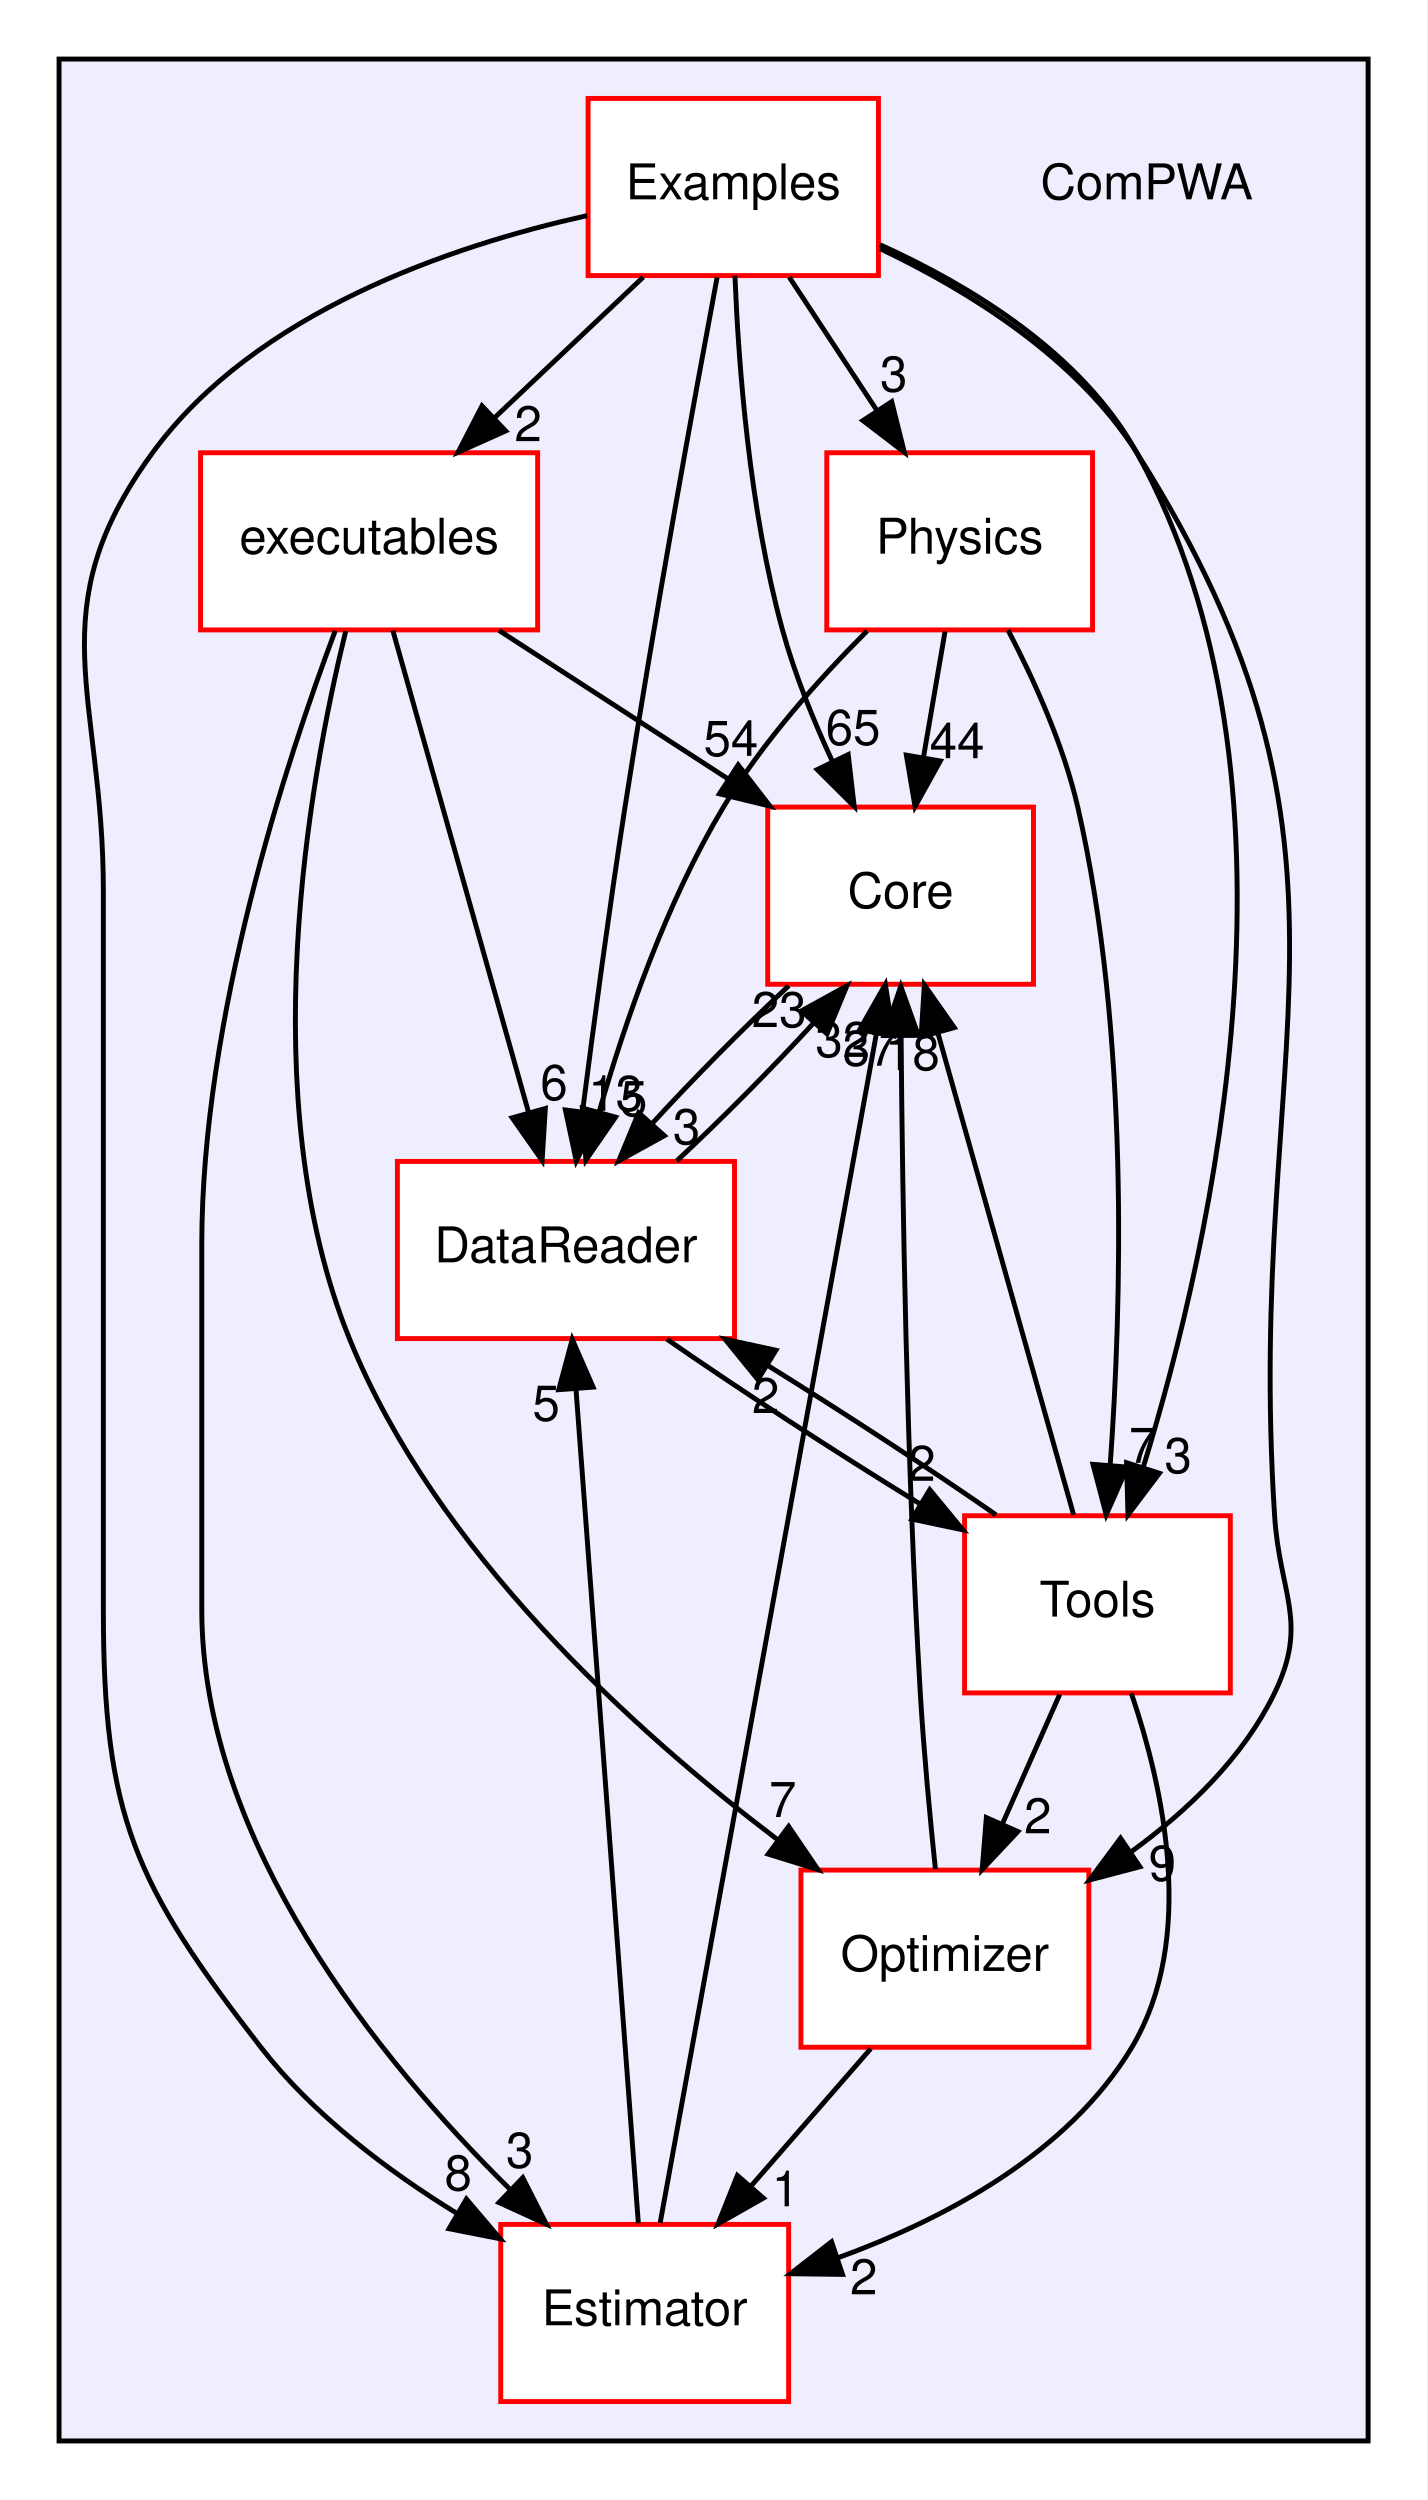
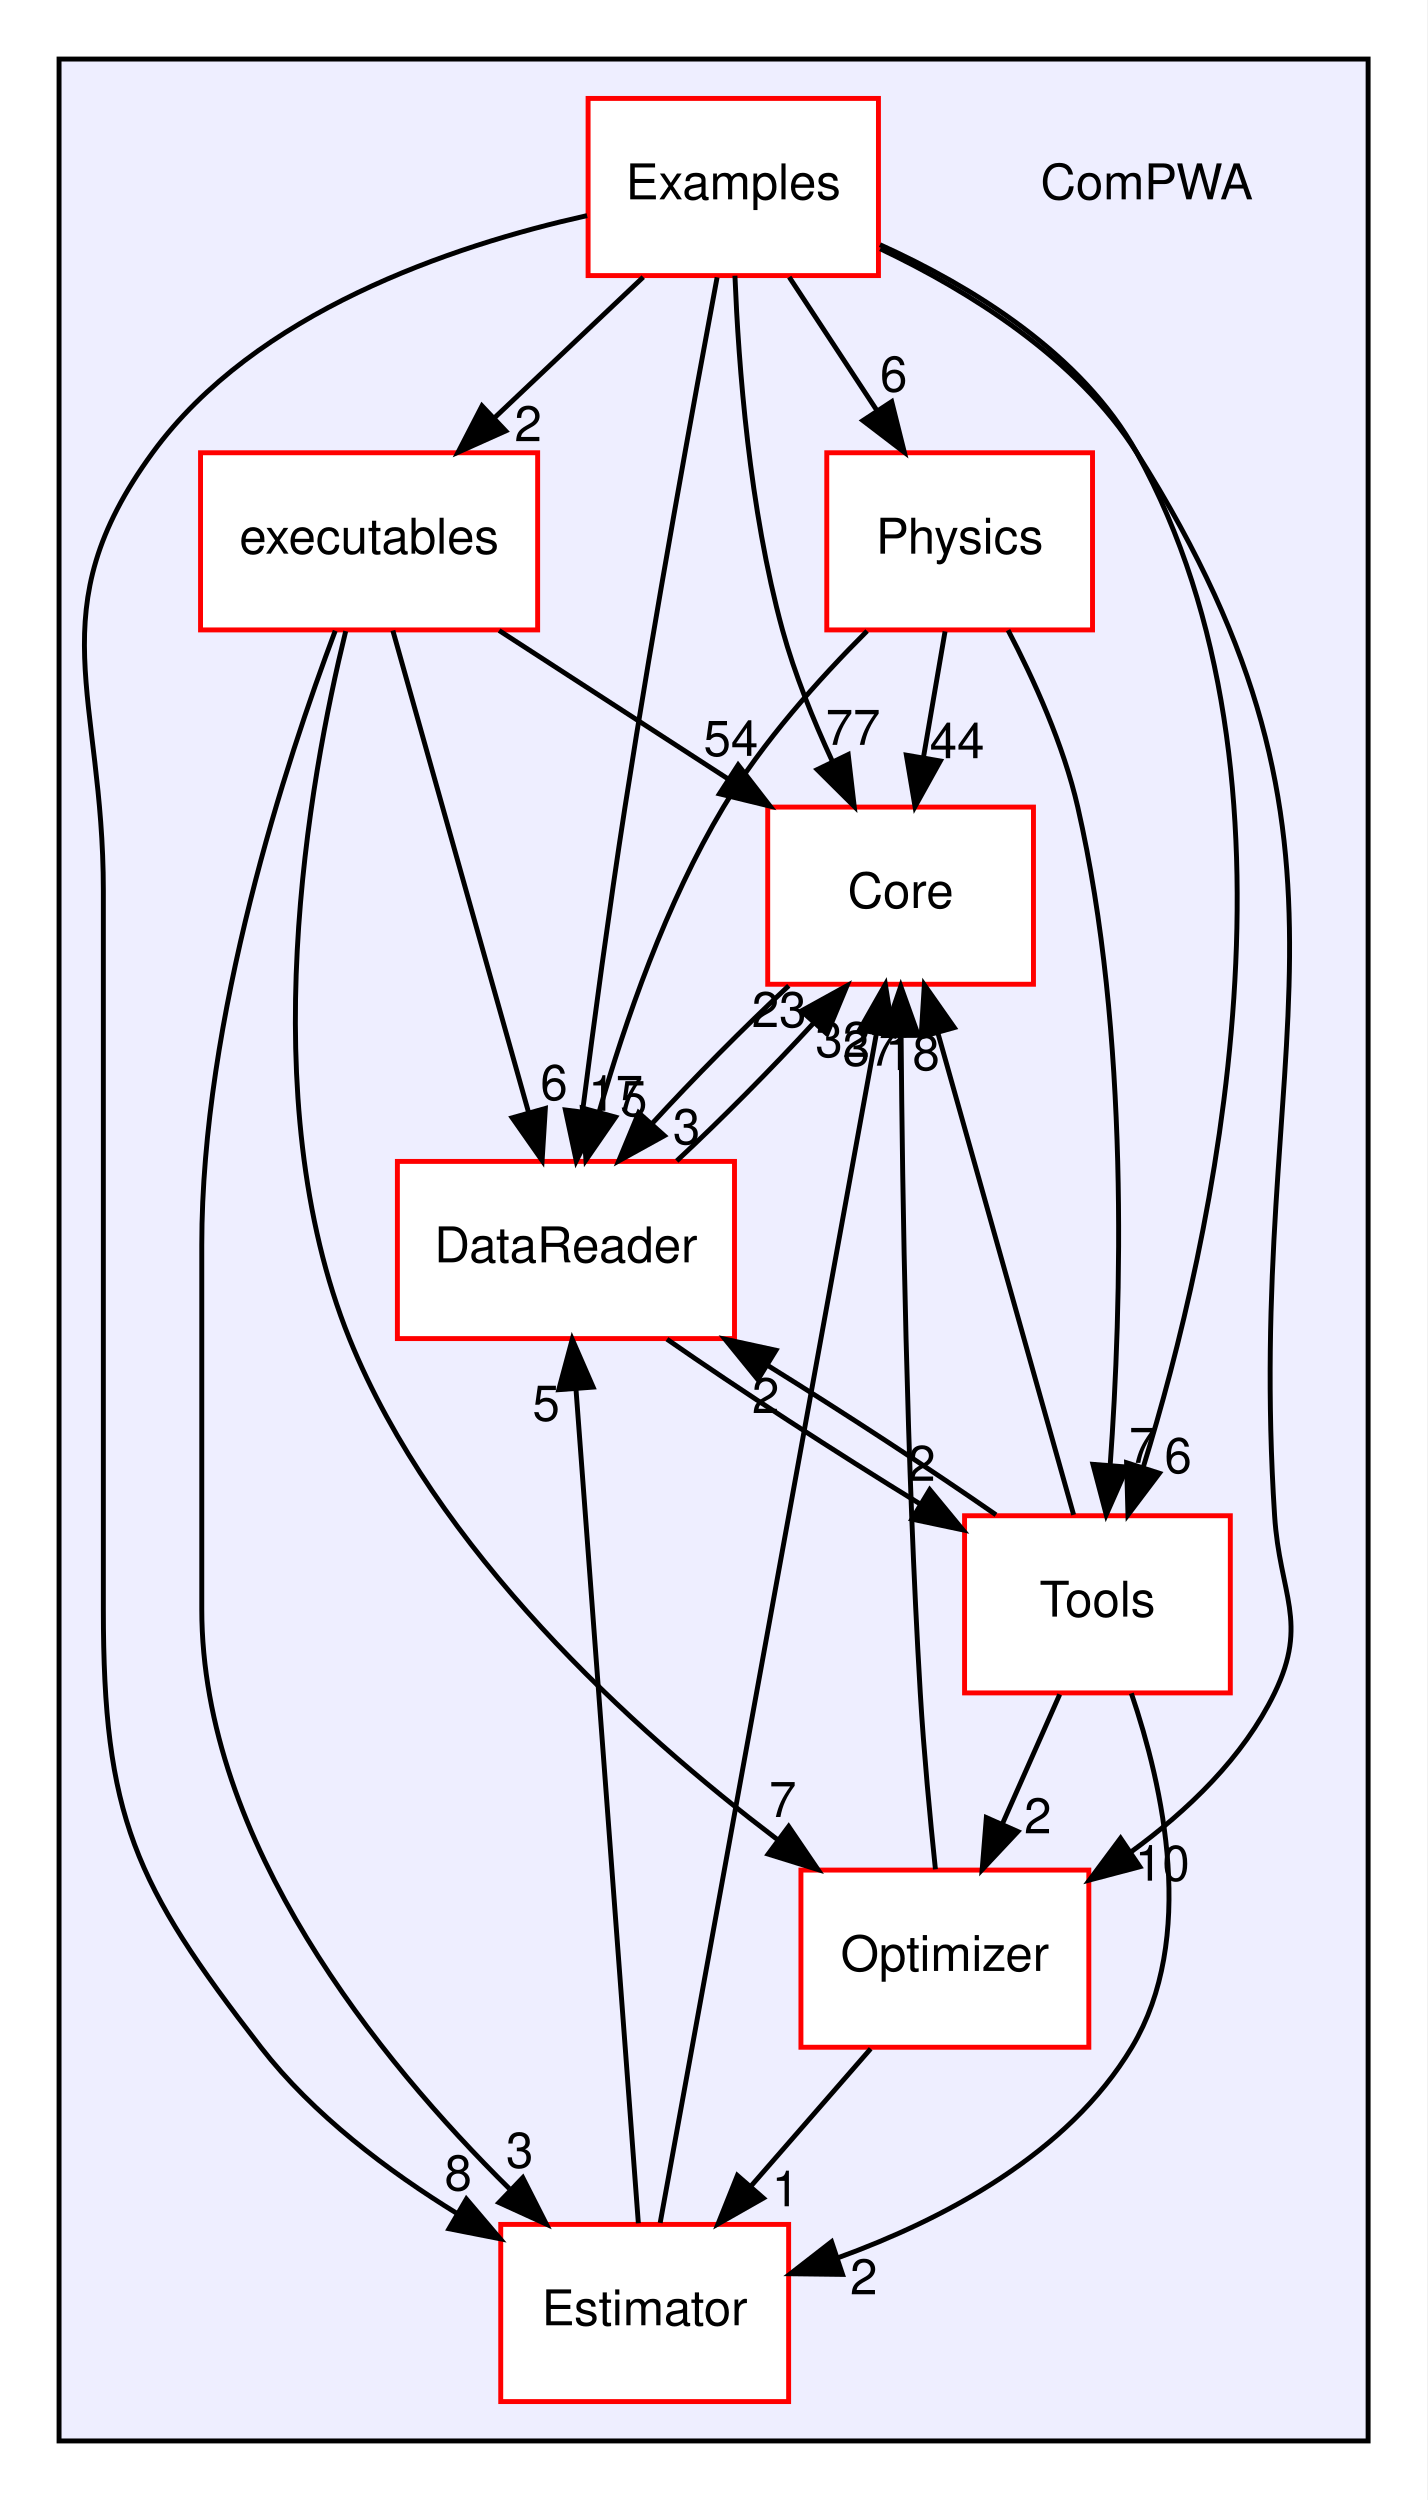
<svg xmlns="http://www.w3.org/2000/svg" xmlns:xlink="http://www.w3.org/1999/xlink" width="290pt" height="508pt" viewBox="0.00 0.00 290.00 508.00">
  <g id="graph0" class="graph" transform="scale(1 1) rotate(0) translate(4 504)">
    <polygon fill="white" stroke="none" points="-4,4 -4,-504 286,-504 286,4 -4,4" />
    <g id="clust1" class="cluster">
      <g id="a_clust1">
        <a xlink:href="dir_4a050d6467fbd459d1c3f1ad22ffdaa0.html" target="_top">
          <polygon fill="#eeeeff" stroke="black" points="8,-8 8,-492 274,-492 274,-8 8,-8" />
        </a>
      </g>
    </g>
    <g id="node1" class="node">
      <text text-anchor="middle" x="229" y="-463.5" font-family="Helvetica,sans-Serif" font-size="10.00">ComPWA</text>
    </g>
    <g id="node2" class="node">
      <g id="a_node2">
        <a xlink:href="dir_6affbc29315b2bcc3e87f973c15f2971.html" target="_top" xlink:title="Core">
          <polygon fill="white" stroke="red" points="206,-340 152,-340 152,-304 206,-304 206,-340" />
          <text text-anchor="middle" x="179" y="-319.5" font-family="Helvetica,sans-Serif" font-size="10.00">Core</text>
        </a>
      </g>
    </g>
    <g id="node3" class="node">
      <g id="a_node3">
        <a xlink:href="dir_07a2f2f9ac9dcc8572e29d5eac3ef8e4.html" target="_top" xlink:title="DataReader">
          <polygon fill="white" stroke="red" points="145.25,-268 76.75,-268 76.75,-232 145.25,-232 145.25,-268" />
          <text text-anchor="middle" x="111" y="-247.5" font-family="Helvetica,sans-Serif" font-size="10.00">DataReader</text>
        </a>
      </g>
    </g>
    <g id="edge1" class="edge">
      <path fill="none" stroke="black" d="M156.275,-303.697C147.166,-295.22 136.919,-284.864 128.403,-275.583" />
      <polygon fill="black" stroke="black" points="130.994,-273.229 121.721,-268.104 125.774,-277.893 130.994,-273.229" />
      <g id="a_edge1-headlabel">
        <a xlink:href="dir_000001_000003.html" target="_top" xlink:title="3">
          <text text-anchor="middle" x="135.506" y="-271.517" font-family="Helvetica,sans-Serif" font-size="10.00">3</text>
        </a>
      </g>
    </g>
    <g id="edge2" class="edge">
      <path fill="none" stroke="black" d="M133.511,-268.104C142.602,-276.552 152.854,-286.901 161.396,-296.199" />
      <polygon fill="black" stroke="black" points="158.83,-298.579 168.107,-303.697 164.046,-293.911 158.83,-298.579" />
      <g id="a_edge2-headlabel">
        <a xlink:href="dir_000003_000001.html" target="_top" xlink:title="23">
          <text text-anchor="middle" x="154.317" y="-295.295" font-family="Helvetica,sans-Serif" font-size="10.00">23</text>
        </a>
      </g>
    </g>
    <g id="node9" class="node">
      <g id="a_node9">
        <a xlink:href="dir_07de378ed9486553e64ea14149656b37.html" target="_top" xlink:title="Tools">
          <polygon fill="white" stroke="red" points="246,-196 192,-196 192,-160 246,-160 246,-196" />
          <text text-anchor="middle" x="219" y="-175.5" font-family="Helvetica,sans-Serif" font-size="10.00">Tools</text>
        </a>
      </g>
    </g>
    <g id="edge3" class="edge">
      <path fill="none" stroke="black" d="M131.523,-231.876C146.097,-221.743 165.876,-208.876 182.998,-198.373" />
      <polygon fill="black" stroke="black" points="184.927,-201.297 191.668,-193.123 181.301,-195.309 184.927,-201.297" />
      <g id="a_edge3-headlabel">
        <a xlink:href="dir_000003_000029.html" target="_top" xlink:title="2">
          <text text-anchor="middle" x="183.323" y="-203.087" font-family="Helvetica,sans-Serif" font-size="10.00">2</text>
        </a>
      </g>
    </g>
    <g id="node4" class="node">
      <g id="a_node4">
        <a xlink:href="dir_3ed12ba79a1160ca9b085eca52cedfd6.html" target="_top" xlink:title="Estimator">
          <polygon fill="white" stroke="red" points="156.25,-52 97.75,-52 97.75,-16 156.25,-16 156.25,-52" />
          <text text-anchor="middle" x="127" y="-31.5" font-family="Helvetica,sans-Serif" font-size="10.00">Estimator</text>
        </a>
      </g>
    </g>
    <g id="edge19" class="edge">
      <path fill="none" stroke="black" d="M130.147,-52.306C138.893,-100.412 163.546,-236.001 174.103,-294.065" />
      <polygon fill="black" stroke="black" points="170.67,-294.753 175.903,-303.966 177.557,-293.501 170.67,-294.753" />
      <g id="a_edge19-headlabel">
        <a xlink:href="dir_000007_000001.html" target="_top" xlink:title="32">
          <text text-anchor="middle" x="167.234" y="-289.225" font-family="Helvetica,sans-Serif" font-size="10.00">32</text>
        </a>
      </g>
    </g>
    <g id="edge20" class="edge">
      <path fill="none" stroke="black" d="M125.712,-52.233C122.938,-89.324 116.385,-176.981 113.04,-221.712" />
      <polygon fill="black" stroke="black" points="109.538,-221.616 112.282,-231.849 116.518,-222.138 109.538,-221.616" />
      <g id="a_edge20-headlabel">
        <a xlink:href="dir_000007_000003.html" target="_top" xlink:title="5">
          <text text-anchor="middle" x="106.974" y="-215.32" font-family="Helvetica,sans-Serif" font-size="10.00">5</text>
        </a>
      </g>
    </g>
    <g id="node5" class="node">
      <g id="a_node5">
        <a xlink:href="dir_d3797818b93279c559ab8c66e3e384f0.html" target="_top" xlink:title="Examples">
          <polygon fill="white" stroke="red" points="174.5,-484 115.5,-484 115.5,-448 174.5,-448 174.5,-484" />
          <text text-anchor="middle" x="145" y="-463.5" font-family="Helvetica,sans-Serif" font-size="10.00">Examples</text>
        </a>
      </g>
    </g>
    <g id="edge4" class="edge">
      <path fill="none" stroke="black" d="M145.338,-447.972C146.06,-429.836 148.275,-400.436 155,-376 157.466,-367.04 161.259,-357.675 165.107,-349.354" />
      <polygon fill="black" stroke="black" points="168.356,-350.675 169.573,-340.151 162.058,-347.619 168.356,-350.675" />
      <g id="a_edge4-headlabel">
-         <a xlink:href="dir_000013_000001.html" target="_top" xlink:title="65">
-           <text text-anchor="middle" x="169.341" y="-352.649" font-family="Helvetica,sans-Serif" font-size="10.00">65</text>
+         <a xlink:href="dir_000013_000001.html" target="_top" xlink:title="77">
+           <text text-anchor="middle" x="169.341" y="-352.649" font-family="Helvetica,sans-Serif" font-size="10.00">77</text>
        </a>
      </g>
    </g>
    <g id="edge5" class="edge">
      <path fill="none" stroke="black" d="M141.718,-447.646C137.212,-423.541 128.987,-378.54 123,-340 119.789,-319.331 116.648,-295.884 114.385,-278.246" />
      <polygon fill="black" stroke="black" points="117.828,-277.571 113.097,-268.091 110.884,-278.452 117.828,-277.571" />
      <g id="a_edge5-headlabel">
-         <a xlink:href="dir_000013_000003.html" target="_top" xlink:title="13">
-           <text text-anchor="middle" x="121.097" y="-278.28" font-family="Helvetica,sans-Serif" font-size="10.00">13</text>
+         <a xlink:href="dir_000013_000003.html" target="_top" xlink:title="17">
+           <text text-anchor="middle" x="121.097" y="-278.28" font-family="Helvetica,sans-Serif" font-size="10.00">17</text>
        </a>
      </g>
    </g>
    <g id="edge8" class="edge">
      <path fill="none" stroke="black" d="M115.294,-460.19C87.706,-454.051 47.846,-440.575 27,-412 3.541,-379.843 17,-362.804 17,-323 17,-323 17,-323 17,-177 17,-134.965 23.242,-121.218 49,-88 59.634,-74.286 74.835,-62.842 88.997,-54.139" />
      <polygon fill="black" stroke="black" points="90.773,-57.155 97.631,-49.079 87.234,-51.116 90.773,-57.155" />
      <g id="a_edge8-headlabel">
        <a xlink:href="dir_000013_000007.html" target="_top" xlink:title="8">
          <text text-anchor="middle" x="89.108" y="-58.922" font-family="Helvetica,sans-Serif" font-size="10.00">8</text>
        </a>
      </g>
    </g>
    <g id="node6" class="node">
      <g id="a_node6">
        <a xlink:href="dir_f8af16d85c17617dacb0f135ccb3a513.html" target="_top" xlink:title="executables">
          <polygon fill="white" stroke="red" points="105.25,-412 36.75,-412 36.75,-376 105.25,-376 105.25,-412" />
          <text text-anchor="middle" x="71" y="-391.5" font-family="Helvetica,sans-Serif" font-size="10.00">executables</text>
        </a>
      </g>
    </g>
    <g id="edge7" class="edge">
      <path fill="none" stroke="black" d="M126.708,-447.697C117.567,-439.05 106.36,-428.449 96.4,-419.027" />
      <polygon fill="black" stroke="black" points="98.752,-416.434 89.082,-412.104 93.941,-421.519 98.752,-416.434" />
      <g id="a_edge7-headlabel">
        <a xlink:href="dir_000013_000018.html" target="_top" xlink:title="2">
          <text text-anchor="middle" x="103.314" y="-414.341" font-family="Helvetica,sans-Serif" font-size="10.00">2</text>
        </a>
      </g>
    </g>
    <g id="node7" class="node">
      <g id="a_node7">
        <a xlink:href="dir_e70d8e706843d7578727bdcd4ddb658f.html" target="_top" xlink:title="Optimizer">
          <polygon fill="white" stroke="red" points="217.25,-124 158.75,-124 158.75,-88 217.25,-88 217.25,-124" />
          <text text-anchor="middle" x="188" y="-103.5" font-family="Helvetica,sans-Serif" font-size="10.00">Optimizer</text>
        </a>
      </g>
    </g>
    <g id="edge9" class="edge">
      <path fill="none" stroke="black" d="M174.86,-453.45C192.979,-444.83 214.878,-431.209 227,-412 278.663,-330.135 248.765,-292.602 255,-196 256.031,-180.033 261.971,-174.402 255,-160 248.657,-146.894 237.326,-136.046 225.765,-127.651" />
      <polygon fill="black" stroke="black" points="227.618,-124.679 217.374,-121.975 223.696,-130.477 227.618,-124.679" />
      <g id="a_edge9-headlabel">
-         <a xlink:href="dir_000013_000020.html" target="_top" xlink:title="9">
-           <text text-anchor="middle" x="232.186" y="-121.842" font-family="Helvetica,sans-Serif" font-size="10.00">9</text>
+         <a xlink:href="dir_000013_000020.html" target="_top" xlink:title="10">
+           <text text-anchor="middle" x="232.186" y="-121.842" font-family="Helvetica,sans-Serif" font-size="10.00">10</text>
        </a>
      </g>
    </g>
    <g id="node8" class="node">
      <g id="a_node8">
        <a xlink:href="dir_b3db74a047a522c1bb2757e17a1c93c2.html" target="_top" xlink:title="Physics">
          <polygon fill="white" stroke="red" points="218,-412 164,-412 164,-376 218,-376 218,-412" />
          <text text-anchor="middle" x="191" y="-391.5" font-family="Helvetica,sans-Serif" font-size="10.00">Physics</text>
        </a>
      </g>
    </g>
    <g id="edge10" class="edge">
      <path fill="none" stroke="black" d="M156.371,-447.697C161.718,-439.559 168.204,-429.689 174.111,-420.701" />
      <polygon fill="black" stroke="black" points="177.193,-422.384 179.76,-412.104 171.343,-418.539 177.193,-422.384" />
      <g id="a_edge10-headlabel">
-         <a xlink:href="dir_000013_000024.html" target="_top" xlink:title="3">
-           <text text-anchor="middle" x="177.592" y="-424.447" font-family="Helvetica,sans-Serif" font-size="10.00">3</text>
+         <a xlink:href="dir_000013_000024.html" target="_top" xlink:title="6">
+           <text text-anchor="middle" x="177.592" y="-424.447" font-family="Helvetica,sans-Serif" font-size="10.00">6</text>
        </a>
      </g>
    </g>
    <g id="edge6" class="edge">
      <path fill="none" stroke="black" d="M174.803,-454.277C193.393,-445.868 215.838,-432.171 227,-412 263.727,-345.633 242.396,-251.572 228.327,-205.928" />
      <polygon fill="black" stroke="black" points="231.587,-204.634 225.202,-196.179 224.921,-206.77 231.587,-204.634" />
      <g id="a_edge6-headlabel">
-         <a xlink:href="dir_000013_000029.html" target="_top" xlink:title="3">
-           <text text-anchor="middle" x="235.388" y="-204.69" font-family="Helvetica,sans-Serif" font-size="10.00">3</text>
+         <a xlink:href="dir_000013_000029.html" target="_top" xlink:title="6">
+           <text text-anchor="middle" x="235.388" y="-204.69" font-family="Helvetica,sans-Serif" font-size="10.00">6</text>
        </a>
      </g>
    </g>
    <g id="edge15" class="edge">
      <path fill="none" stroke="black" d="M97.42,-375.876C111.41,-366.808 128.776,-355.552 143.886,-345.759" />
      <polygon fill="black" stroke="black" points="145.991,-348.566 152.479,-340.19 142.183,-342.692 145.991,-348.566" />
      <g id="a_edge15-headlabel">
        <a xlink:href="dir_000018_000001.html" target="_top" xlink:title="54">
          <text text-anchor="middle" x="144.519" y="-350.403" font-family="Helvetica,sans-Serif" font-size="10.00">54</text>
        </a>
      </g>
    </g>
    <g id="edge16" class="edge">
      <path fill="none" stroke="black" d="M75.825,-375.871C82.672,-351.564 95.276,-306.819 103.391,-278.013" />
      <polygon fill="black" stroke="black" points="106.815,-278.764 106.158,-268.189 100.078,-276.866 106.815,-278.764" />
      <g id="a_edge16-headlabel">
        <a xlink:href="dir_000018_000003.html" target="_top" xlink:title="6">
          <text text-anchor="middle" x="108.574" y="-280.493" font-family="Helvetica,sans-Serif" font-size="10.00">6</text>
        </a>
      </g>
    </g>
    <g id="edge17" class="edge">
      <path fill="none" stroke="black" d="M64.12,-375.829C54.185,-349.444 37,-297.136 37,-251 37,-251 37,-251 37,-177 37,-129.714 73.044,-85.408 99.512,-59.247" />
      <polygon fill="black" stroke="black" points="102.228,-61.492 107.026,-52.045 97.385,-56.438 102.228,-61.492" />
      <g id="a_edge17-headlabel">
        <a xlink:href="dir_000018_000007.html" target="_top" xlink:title="3">
          <text text-anchor="middle" x="101.598" y="-63.529" font-family="Helvetica,sans-Serif" font-size="10.00">3</text>
        </a>
      </g>
    </g>
    <g id="edge18" class="edge">
      <path fill="none" stroke="black" d="M66.248,-375.754C58.803,-345.395 47.175,-280.985 67,-232 84.429,-188.936 124.597,-152.494 153.886,-130.264" />
      <polygon fill="black" stroke="black" points="156.254,-132.866 162.209,-124.104 152.089,-127.24 156.254,-132.866" />
      <g id="a_edge18-headlabel">
        <a xlink:href="dir_000018_000020.html" target="_top" xlink:title="7">
          <text text-anchor="middle" x="155.053" y="-134.787" font-family="Helvetica,sans-Serif" font-size="10.00">7</text>
        </a>
      </g>
    </g>
    <g id="edge21" class="edge">
      <path fill="none" stroke="black" d="M186.077,-124.163C184.992,-134.526 183.714,-148.006 183,-160 180.221,-206.688 179.366,-261.103 179.107,-293.213" />
      <polygon fill="black" stroke="black" points="175.605,-293.568 179.038,-303.591 182.604,-293.615 175.605,-293.568" />
      <g id="a_edge21-headlabel">
        <a xlink:href="dir_000020_000001.html" target="_top" xlink:title="37">
          <text text-anchor="middle" x="172.789" y="-287.455" font-family="Helvetica,sans-Serif" font-size="10.00">37</text>
        </a>
      </g>
    </g>
    <g id="edge22" class="edge">
      <path fill="none" stroke="black" d="M172.921,-87.697C165.608,-79.305 156.69,-69.07 148.665,-59.861" />
      <polygon fill="black" stroke="black" points="151.114,-57.344 141.905,-52.104 145.836,-61.943 151.114,-57.344" />
      <g id="a_edge22-headlabel">
        <a xlink:href="dir_000020_000007.html" target="_top" xlink:title="1">
          <text text-anchor="middle" x="155.616" y="-55.689" font-family="Helvetica,sans-Serif" font-size="10.00">1</text>
        </a>
      </g>
    </g>
    <g id="edge23" class="edge">
      <path fill="none" stroke="black" d="M188.034,-375.697C186.711,-367.983 185.122,-358.712 183.648,-350.112" />
      <polygon fill="black" stroke="black" points="187.072,-349.369 181.932,-340.104 180.172,-350.552 187.072,-349.369" />
      <g id="a_edge23-headlabel">
        <a xlink:href="dir_000024_000001.html" target="_top" xlink:title="44">
          <text text-anchor="middle" x="190.477" y="-349.932" font-family="Helvetica,sans-Serif" font-size="10.00">44</text>
        </a>
      </g>
    </g>
    <g id="edge24" class="edge">
      <path fill="none" stroke="black" d="M172.194,-375.786C162.431,-366.046 150.922,-353.199 143,-340 131.362,-320.609 122.984,-296.32 117.727,-278.018" />
      <polygon fill="black" stroke="black" points="121.076,-276.996 115.059,-268.276 114.325,-278.845 121.076,-276.996" />
      <g id="a_edge24-headlabel">
        <a xlink:href="dir_000024_000003.html" target="_top" xlink:title="5">
          <text text-anchor="middle" x="124.764" y="-277.213" font-family="Helvetica,sans-Serif" font-size="10.00">5</text>
        </a>
      </g>
    </g>
    <g id="edge25" class="edge">
      <path fill="none" stroke="black" d="M200.836,-375.952C206.115,-365.853 212.115,-352.603 215,-340 225.537,-293.964 223.911,-238.589 221.585,-206.24" />
      <polygon fill="black" stroke="black" points="225.068,-205.889 220.786,-196.198 218.09,-206.444 225.068,-205.889" />
      <g id="a_edge25-headlabel">
        <a xlink:href="dir_000024_000029.html" target="_top" xlink:title="7">
          <text text-anchor="middle" x="228.184" y="-206.747" font-family="Helvetica,sans-Serif" font-size="10.00">7</text>
        </a>
      </g>
    </g>
    <g id="edge11" class="edge">
      <path fill="none" stroke="black" d="M214.158,-196.189C207.301,-220.531 194.696,-265.28 186.589,-294.059" />
      <polygon fill="black" stroke="black" points="183.167,-293.297 183.825,-303.871 189.905,-295.195 183.167,-293.297" />
      <g id="a_edge11-headlabel">
        <a xlink:href="dir_000029_000001.html" target="_top" xlink:title="18">
          <text text-anchor="middle" x="181.409" y="-286.567" font-family="Helvetica,sans-Serif" font-size="10.00">18</text>
        </a>
      </g>
    </g>
    <g id="edge12" class="edge">
      <path fill="none" stroke="black" d="M198.383,-196.19C185.199,-205.353 167.783,-216.736 151.928,-226.586" />
      <polygon fill="black" stroke="black" points="150.005,-223.659 143.317,-231.876 153.67,-229.624 150.005,-223.659" />
      <g id="a_edge12-headlabel">
        <a xlink:href="dir_000029_000003.html" target="_top" xlink:title="2">
          <text text-anchor="middle" x="151.582" y="-216.858" font-family="Helvetica,sans-Serif" font-size="10.00">2</text>
        </a>
      </g>
    </g>
    <g id="edge13" class="edge">
      <path fill="none" stroke="black" d="M225.889,-159.918C232.352,-140.942 239.22,-110.072 226,-88 213.057,-66.389 187.959,-53.092 166.273,-45.221" />
      <polygon fill="black" stroke="black" points="167.199,-41.84 156.605,-41.976 164.972,-48.476 167.199,-41.84" />
      <g id="a_edge13-headlabel">
        <a xlink:href="dir_000029_000007.html" target="_top" xlink:title="2">
          <text text-anchor="middle" x="171.51" y="-37.792" font-family="Helvetica,sans-Serif" font-size="10.00">2</text>
        </a>
      </g>
    </g>
    <g id="edge14" class="edge">
      <path fill="none" stroke="black" d="M211.337,-159.697C207.808,-151.728 203.544,-142.1 199.631,-133.264" />
      <polygon fill="black" stroke="black" points="202.824,-131.831 195.575,-124.104 196.424,-134.665 202.824,-131.831" />
      <g id="a_edge14-headlabel">
        <a xlink:href="dir_000029_000020.html" target="_top" xlink:title="2">
          <text text-anchor="middle" x="206.876" y="-131.468" font-family="Helvetica,sans-Serif" font-size="10.00">2</text>
        </a>
      </g>
    </g>
  </g>
</svg>
